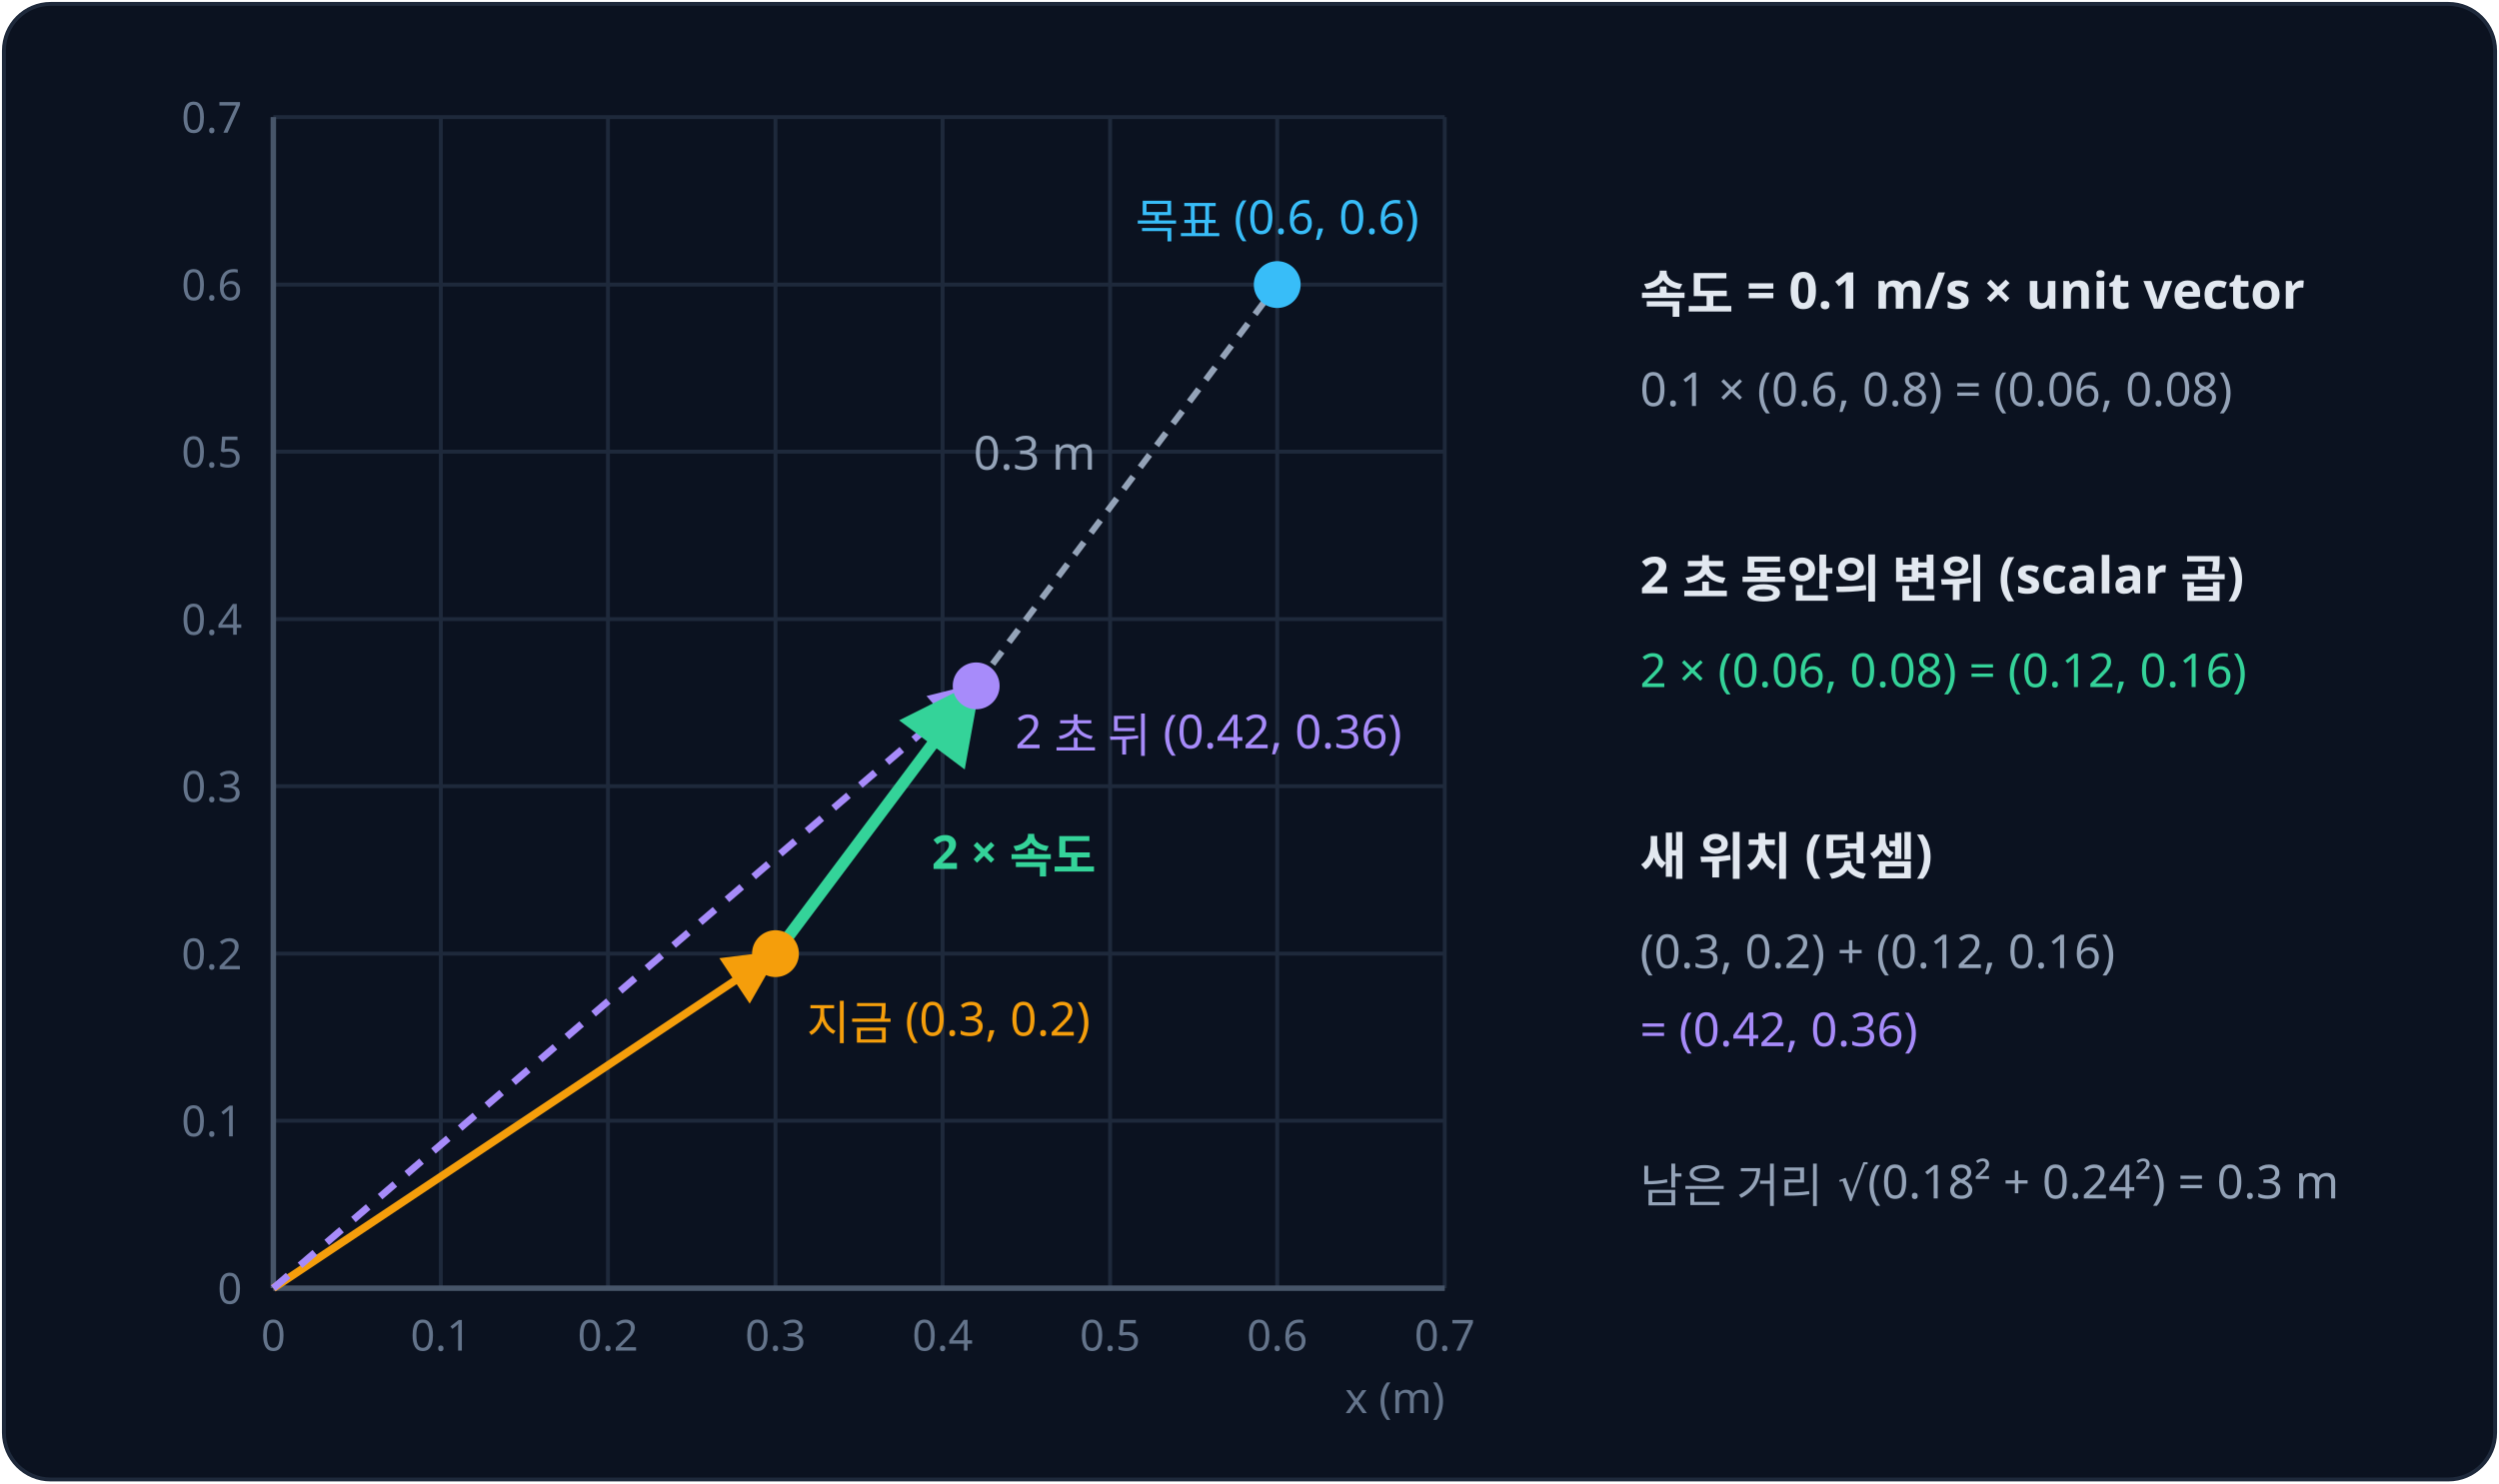
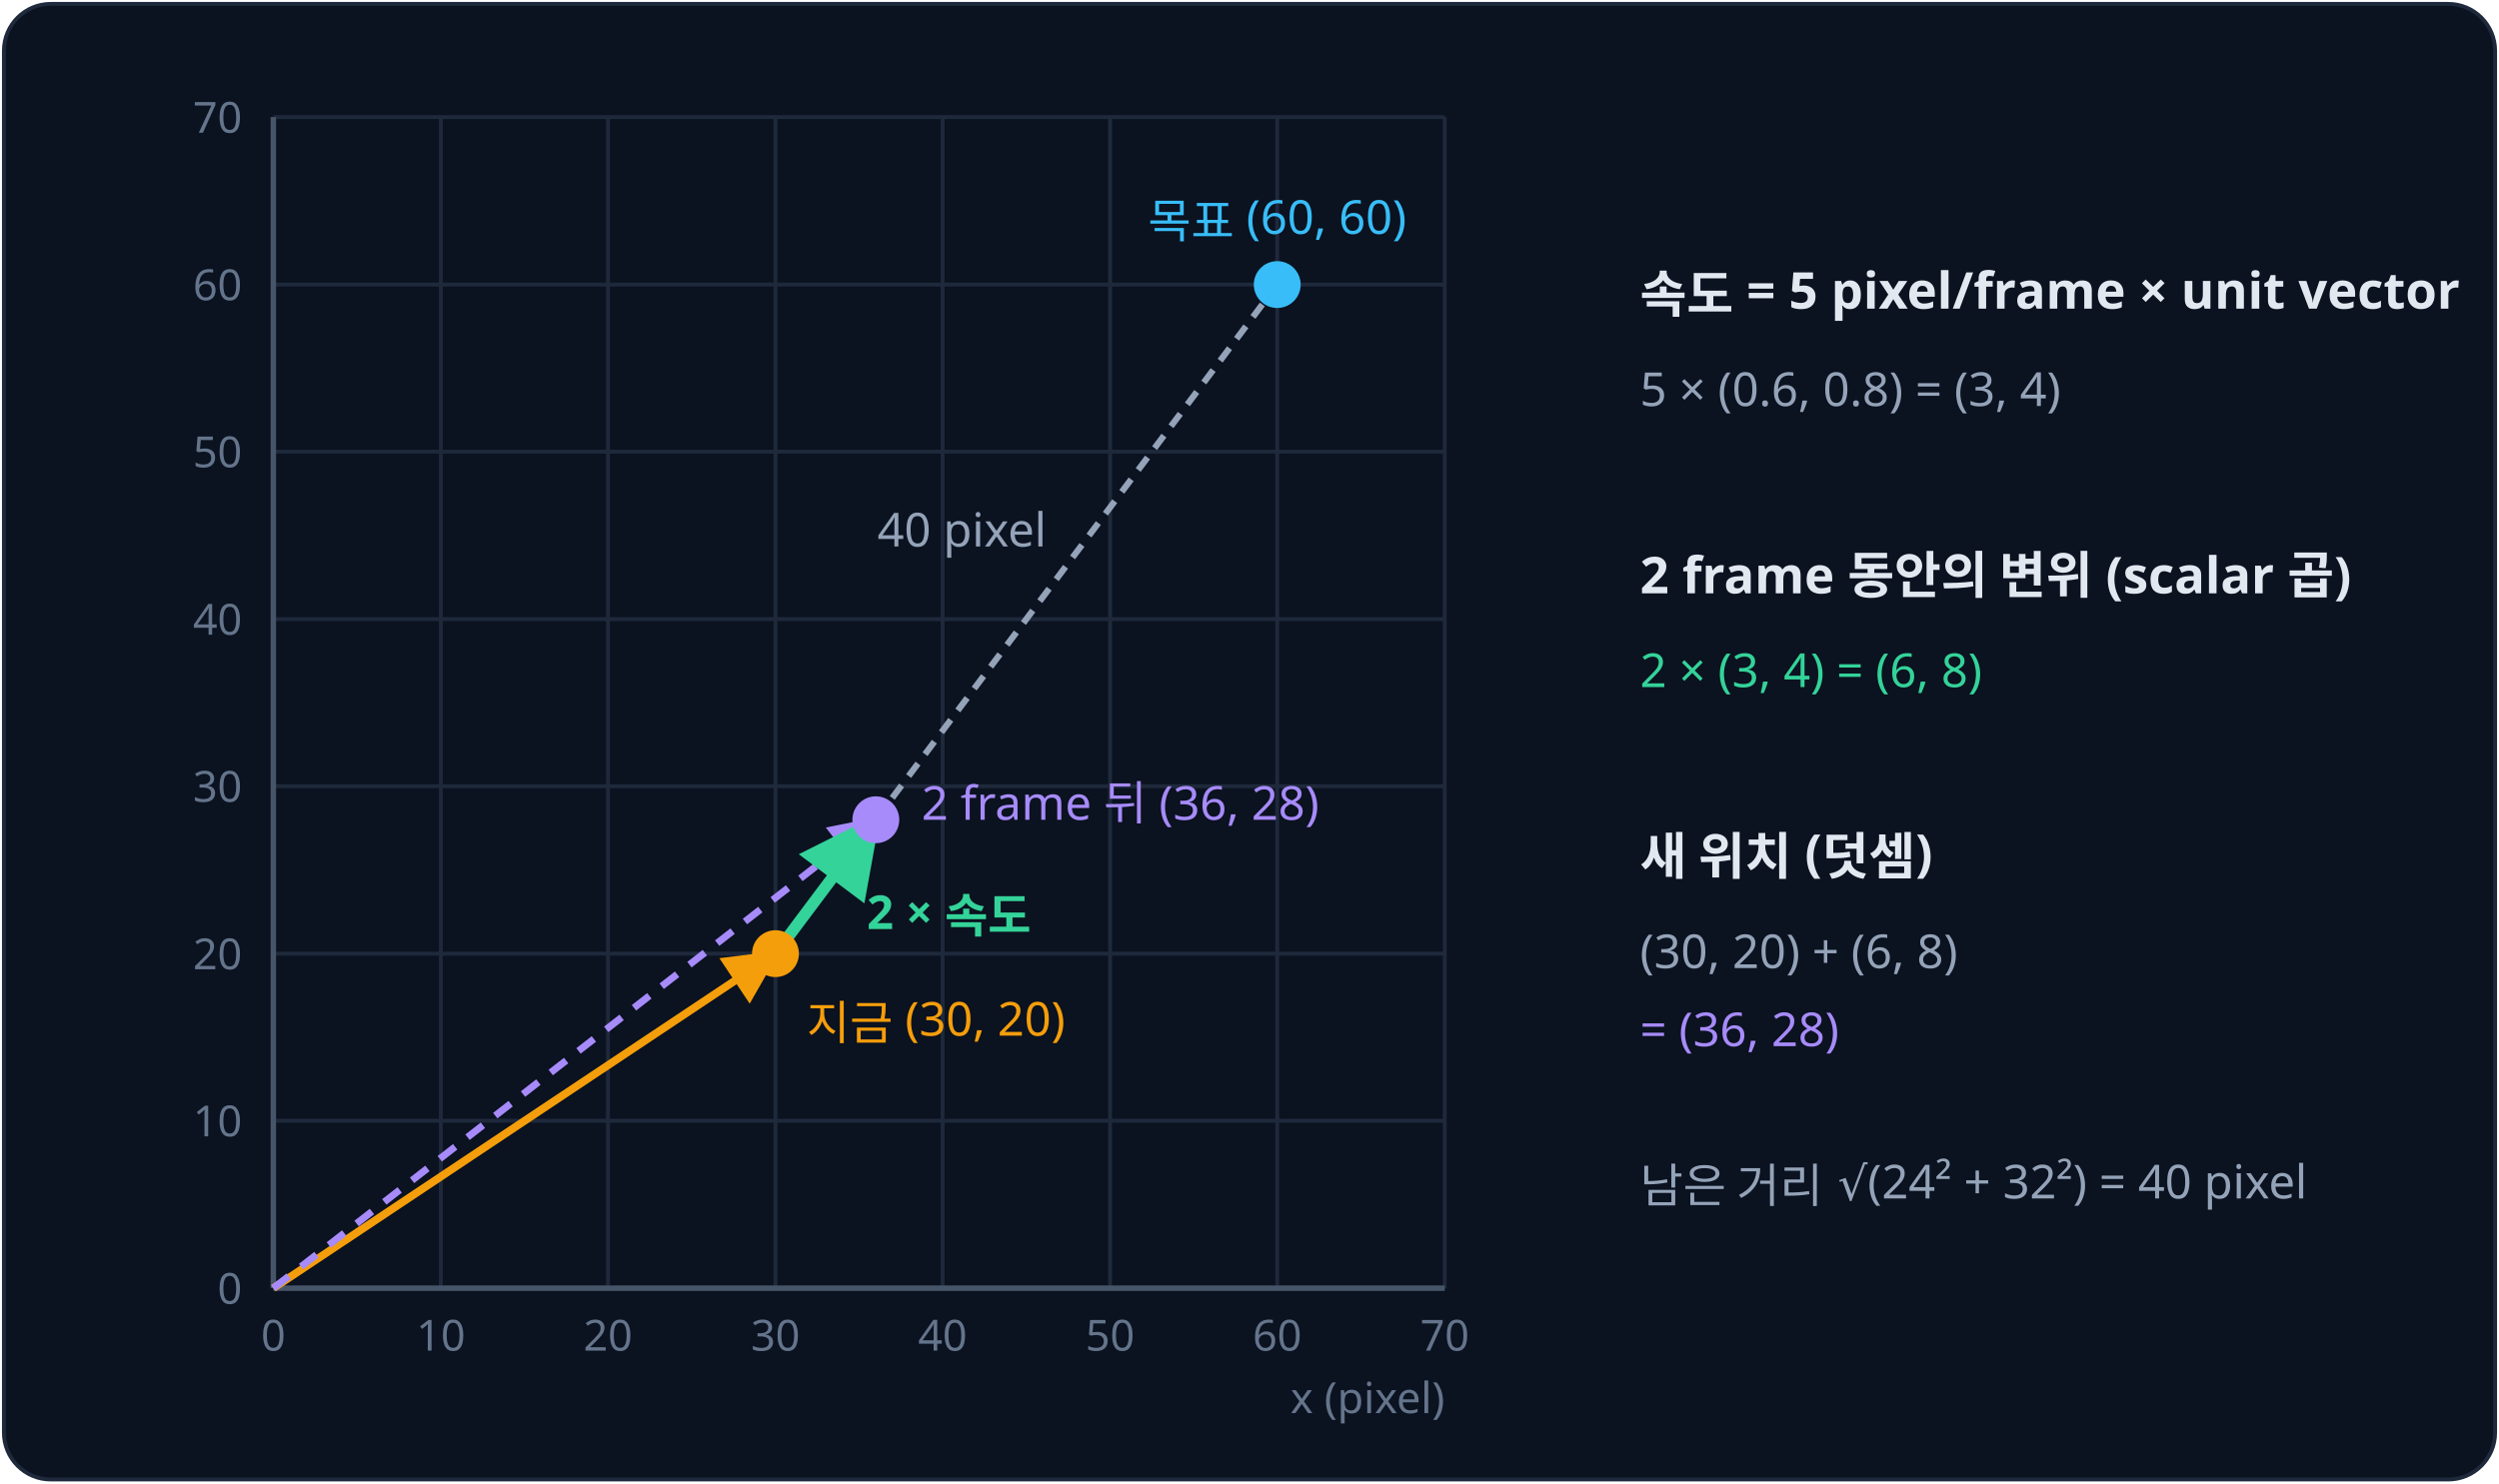
<svg xmlns="http://www.w3.org/2000/svg" viewBox="0 0 640 380" font-family="Pretendard, 'Apple SD Gothic Neo', 'Noto Sans KR', system-ui, sans-serif">
  <defs>
    <marker id="a-amber" viewBox="0 0 10 10" refX="9" refY="5" markerWidth="7" markerHeight="7" orient="auto-start-reverse">
      <path d="M0,0 L10,5 L0,10 z" fill="#f59e0b" />
    </marker>
    <marker id="a-sky" viewBox="0 0 10 10" refX="9" refY="5" markerWidth="7" markerHeight="7" orient="auto-start-reverse">
      <path d="M0,0 L10,5 L0,10 z" fill="#38bdf8" />
    </marker>
    <marker id="a-green" viewBox="0 0 10 10" refX="9" refY="5" markerWidth="7" markerHeight="7" orient="auto-start-reverse">
      <path d="M0,0 L10,5 L0,10 z" fill="#34d399" />
    </marker>
    <marker id="a-red" viewBox="0 0 10 10" refX="9" refY="5" markerWidth="7" markerHeight="7" orient="auto-start-reverse">
      <path d="M0,0 L10,5 L0,10 z" fill="#f87171" />
    </marker>
    <marker id="a-violet" viewBox="0 0 10 10" refX="9" refY="5" markerWidth="7" markerHeight="7" orient="auto-start-reverse">
      <path d="M0,0 L10,5 L0,10 z" fill="#a78bfa" />
    </marker>
    <marker id="a-gray" viewBox="0 0 10 10" refX="9" refY="5" markerWidth="7" markerHeight="7" orient="auto-start-reverse">
      <path d="M0,0 L10,5 L0,10 z" fill="#94a3b8" />
    </marker>
    <marker id="a-white" viewBox="0 0 10 10" refX="9" refY="5" markerWidth="7" markerHeight="7" orient="auto-start-reverse">
      <path d="M0,0 L10,5 L0,10 z" fill="#e2e8f0" />
    </marker>
    <marker id="a-dim" viewBox="0 0 10 10" refX="9" refY="5" markerWidth="7" markerHeight="7" orient="auto-start-reverse">
      <path d="M0,0 L10,5 L0,10 z" fill="#64748b" />
    </marker>
  </defs>
  <rect x="1" y="1" width="638" height="378" rx="12" fill="#0b1220" stroke="#1e293b" />
  <line x1="70.0" y1="330.0" x2="70.0" y2="30.0" stroke="#1e293b" stroke-width="1" />
  <text x="70.0" y="346.0" fill="#64748b" font-size="11" text-anchor="middle">0</text>
  <line x1="112.9" y1="330.0" x2="112.9" y2="30.0" stroke="#1e293b" stroke-width="1" />
-   <text x="112.9" y="346.0" fill="#64748b" font-size="11" text-anchor="middle">0.1</text>
+   <text x="112.9" y="346.0" fill="#64748b" font-size="11" text-anchor="middle">10</text>
  <line x1="155.7" y1="330.0" x2="155.7" y2="30.0" stroke="#1e293b" stroke-width="1" />
-   <text x="155.7" y="346.0" fill="#64748b" font-size="11" text-anchor="middle">0.2</text>
+   <text x="155.7" y="346.0" fill="#64748b" font-size="11" text-anchor="middle">20</text>
  <line x1="198.6" y1="330.0" x2="198.6" y2="30.0" stroke="#1e293b" stroke-width="1" />
-   <text x="198.6" y="346.0" fill="#64748b" font-size="11" text-anchor="middle">0.3</text>
+   <text x="198.6" y="346.0" fill="#64748b" font-size="11" text-anchor="middle">30</text>
  <line x1="241.4" y1="330.0" x2="241.4" y2="30.0" stroke="#1e293b" stroke-width="1" />
-   <text x="241.4" y="346.0" fill="#64748b" font-size="11" text-anchor="middle">0.4</text>
+   <text x="241.4" y="346.0" fill="#64748b" font-size="11" text-anchor="middle">40</text>
  <line x1="284.3" y1="330.0" x2="284.3" y2="30.0" stroke="#1e293b" stroke-width="1" />
-   <text x="284.3" y="346.0" fill="#64748b" font-size="11" text-anchor="middle">0.5</text>
+   <text x="284.3" y="346.0" fill="#64748b" font-size="11" text-anchor="middle">50</text>
  <line x1="327.1" y1="330.0" x2="327.1" y2="30.0" stroke="#1e293b" stroke-width="1" />
-   <text x="327.1" y="346.0" fill="#64748b" font-size="11" text-anchor="middle">0.6</text>
+   <text x="327.1" y="346.0" fill="#64748b" font-size="11" text-anchor="middle">60</text>
  <line x1="370.0" y1="330.0" x2="370.0" y2="30.0" stroke="#1e293b" stroke-width="1" />
-   <text x="370.0" y="346.0" fill="#64748b" font-size="11" text-anchor="middle">0.7</text>
+   <text x="370.0" y="346.0" fill="#64748b" font-size="11" text-anchor="middle">70</text>
  <line x1="70.0" y1="330.0" x2="370.0" y2="330.0" stroke="#1e293b" stroke-width="1" />
  <text x="62.0" y="334.0" fill="#64748b" font-size="11" text-anchor="end">0</text>
  <line x1="70.0" y1="287.1" x2="370.0" y2="287.1" stroke="#1e293b" stroke-width="1" />
-   <text x="62.0" y="291.1" fill="#64748b" font-size="11" text-anchor="end">0.1</text>
+   <text x="62.0" y="291.1" fill="#64748b" font-size="11" text-anchor="end">10</text>
  <line x1="70.0" y1="244.3" x2="370.0" y2="244.3" stroke="#1e293b" stroke-width="1" />
-   <text x="62.0" y="248.3" fill="#64748b" font-size="11" text-anchor="end">0.2</text>
+   <text x="62.0" y="248.3" fill="#64748b" font-size="11" text-anchor="end">20</text>
  <line x1="70.0" y1="201.4" x2="370.0" y2="201.4" stroke="#1e293b" stroke-width="1" />
-   <text x="62.0" y="205.4" fill="#64748b" font-size="11" text-anchor="end">0.3</text>
+   <text x="62.0" y="205.4" fill="#64748b" font-size="11" text-anchor="end">30</text>
  <line x1="70.0" y1="158.6" x2="370.0" y2="158.6" stroke="#1e293b" stroke-width="1" />
-   <text x="62.0" y="162.6" fill="#64748b" font-size="11" text-anchor="end">0.4</text>
+   <text x="62.0" y="162.6" fill="#64748b" font-size="11" text-anchor="end">40</text>
  <line x1="70.0" y1="115.7" x2="370.0" y2="115.7" stroke="#1e293b" stroke-width="1" />
-   <text x="62.0" y="119.7" fill="#64748b" font-size="11" text-anchor="end">0.5</text>
+   <text x="62.0" y="119.7" fill="#64748b" font-size="11" text-anchor="end">50</text>
  <line x1="70.0" y1="72.9" x2="370.0" y2="72.9" stroke="#1e293b" stroke-width="1" />
-   <text x="62.0" y="76.9" fill="#64748b" font-size="11" text-anchor="end">0.6</text>
+   <text x="62.0" y="76.9" fill="#64748b" font-size="11" text-anchor="end">60</text>
  <line x1="70.0" y1="30.0" x2="370.0" y2="30.0" stroke="#1e293b" stroke-width="1" />
-   <text x="62.0" y="34.0" fill="#64748b" font-size="11" text-anchor="end">0.7</text>
+   <text x="62.0" y="34.0" fill="#64748b" font-size="11" text-anchor="end">70</text>
  <line x1="70.0" y1="330.0" x2="70.0" y2="30.0" stroke="#475569" stroke-width="1.4" />
  <line x1="70.0" y1="330.0" x2="370.0" y2="330.0" stroke="#475569" stroke-width="1.4" />
  <line x1="70.0" y1="330.0" x2="198.6" y2="244.3" stroke="#f59e0b" stroke-width="2" marker-end="url(#a-amber)" />
-   <line x1="70.0" y1="330.0" x2="250.0" y2="175.7" stroke="#a78bfa" stroke-width="1.8" stroke-dasharray="5 4" marker-end="url(#a-violet)" />
-   <line x1="198.6" y1="244.3" x2="250.0" y2="175.7" stroke="#34d399" stroke-width="3" marker-end="url(#a-green)" />
-   <line x1="250.0" y1="175.7" x2="327.1" y2="72.9" stroke="#94a3b8" stroke-width="1.6" stroke-dasharray="4 3" />
+   <line x1="70.0" y1="330.0" x2="224.3" y2="210.0" stroke="#a78bfa" stroke-width="1.8" stroke-dasharray="5 4" marker-end="url(#a-violet)" />
+   <line x1="198.6" y1="244.3" x2="224.3" y2="210.0" stroke="#34d399" stroke-width="3" marker-end="url(#a-green)" />
+   <line x1="224.3" y1="210.0" x2="327.1" y2="72.9" stroke="#94a3b8" stroke-width="1.6" stroke-dasharray="4 3" />
  <circle cx="198.6" cy="244.3" r="6" fill="#f59e0b" />
-   <circle cx="250.0" cy="175.7" r="6" fill="#a78bfa" />
+   <circle cx="224.3" cy="210.0" r="6" fill="#a78bfa" />
  <circle cx="327.1" cy="72.9" r="6" fill="#38bdf8" />
-   <text x="206.6" y="266.3" fill="#f59e0b" font-size="12" text-anchor="start">지금 (0.3, 0.2)</text>
-   <text x="260.0" y="191.7" fill="#a78bfa" font-size="12" text-anchor="start">2 초 뒤 (0.42, 0.36)</text>
-   <text x="327.1" y="60.9" fill="#38bdf8" font-size="12" text-anchor="middle">목표 (0.6, 0.6)</text>
-   <text x="238.6" y="222.6" fill="#34d399" font-size="12" text-anchor="start" font-weight="600">2 × 속도</text>
-   <text x="280.6" y="120.3" fill="#94a3b8" font-size="12" text-anchor="end">0.3 m</text>
-   <text x="370.0" y="362.0" fill="#64748b" font-size="11" text-anchor="end">x (m)</text>
-   <text x="420.0" y="80.0" fill="#e2e8f0" font-size="13" text-anchor="start" font-weight="600">속도 = 0.1 m/s × unit vector</text>
-   <text x="420.0" y="104.0" fill="#94a3b8" font-size="12" text-anchor="start">0.1 × (0.6, 0.8) = (0.06, 0.08)</text>
-   <text x="420.0" y="152.0" fill="#e2e8f0" font-size="13" text-anchor="start" font-weight="600">2 초 동안의 변위 (scalar 곱)</text>
-   <text x="420.0" y="176.0" fill="#34d399" font-size="12" text-anchor="start">2 × (0.06, 0.08) = (0.12, 0.16)</text>
+   <text x="206.6" y="266.3" fill="#f59e0b" font-size="12" text-anchor="start">지금 (30, 20)</text>
+   <text x="236.0" y="210.0" fill="#a78bfa" font-size="12" text-anchor="start">2 frame 뒤 (36, 28)</text>
+   <text x="327.1" y="60.9" fill="#38bdf8" font-size="12" text-anchor="middle">목표 (60, 60)</text>
+   <text x="222.0" y="238.0" fill="#34d399" font-size="12" text-anchor="start" font-weight="600">2 × 속도</text>
+   <text x="268.0" y="140.0" fill="#94a3b8" font-size="12" text-anchor="end">40 pixel</text>
+   <text x="370.0" y="362.0" fill="#64748b" font-size="11" text-anchor="end">x (pixel)</text>
+   <text x="420.0" y="80.0" fill="#e2e8f0" font-size="13" text-anchor="start" font-weight="600">속도 = 5 pixel/frame × unit vector</text>
+   <text x="420.0" y="104.0" fill="#94a3b8" font-size="12" text-anchor="start">5 × (0.6, 0.8) = (3, 4)</text>
+   <text x="420.0" y="152.0" fill="#e2e8f0" font-size="13" text-anchor="start" font-weight="600">2 frame 동안의 변위 (scalar 곱)</text>
+   <text x="420.0" y="176.0" fill="#34d399" font-size="12" text-anchor="start">2 × (3, 4) = (6, 8)</text>
  <text x="420.0" y="224.0" fill="#e2e8f0" font-size="13" text-anchor="start" font-weight="600">새 위치 (덧셈)</text>
-   <text x="420.0" y="248.0" fill="#94a3b8" font-size="12" text-anchor="start">(0.3, 0.2) + (0.12, 0.16)</text>
-   <text x="420.0" y="268.0" fill="#a78bfa" font-size="12" text-anchor="start">= (0.42, 0.36)</text>
-   <text x="420.0" y="308.0" fill="#94a3b8" font-size="12" text-anchor="start">남은 거리 √(0.18² + 0.24²) = 0.3 m</text>
+   <text x="420.0" y="248.0" fill="#94a3b8" font-size="12" text-anchor="start">(30, 20) + (6, 8)</text>
+   <text x="420.0" y="268.0" fill="#a78bfa" font-size="12" text-anchor="start">= (36, 28)</text>
+   <text x="420.0" y="308.0" fill="#94a3b8" font-size="12" text-anchor="start">남은 거리 √(24² + 32²) = 40 pixel</text>
</svg>
